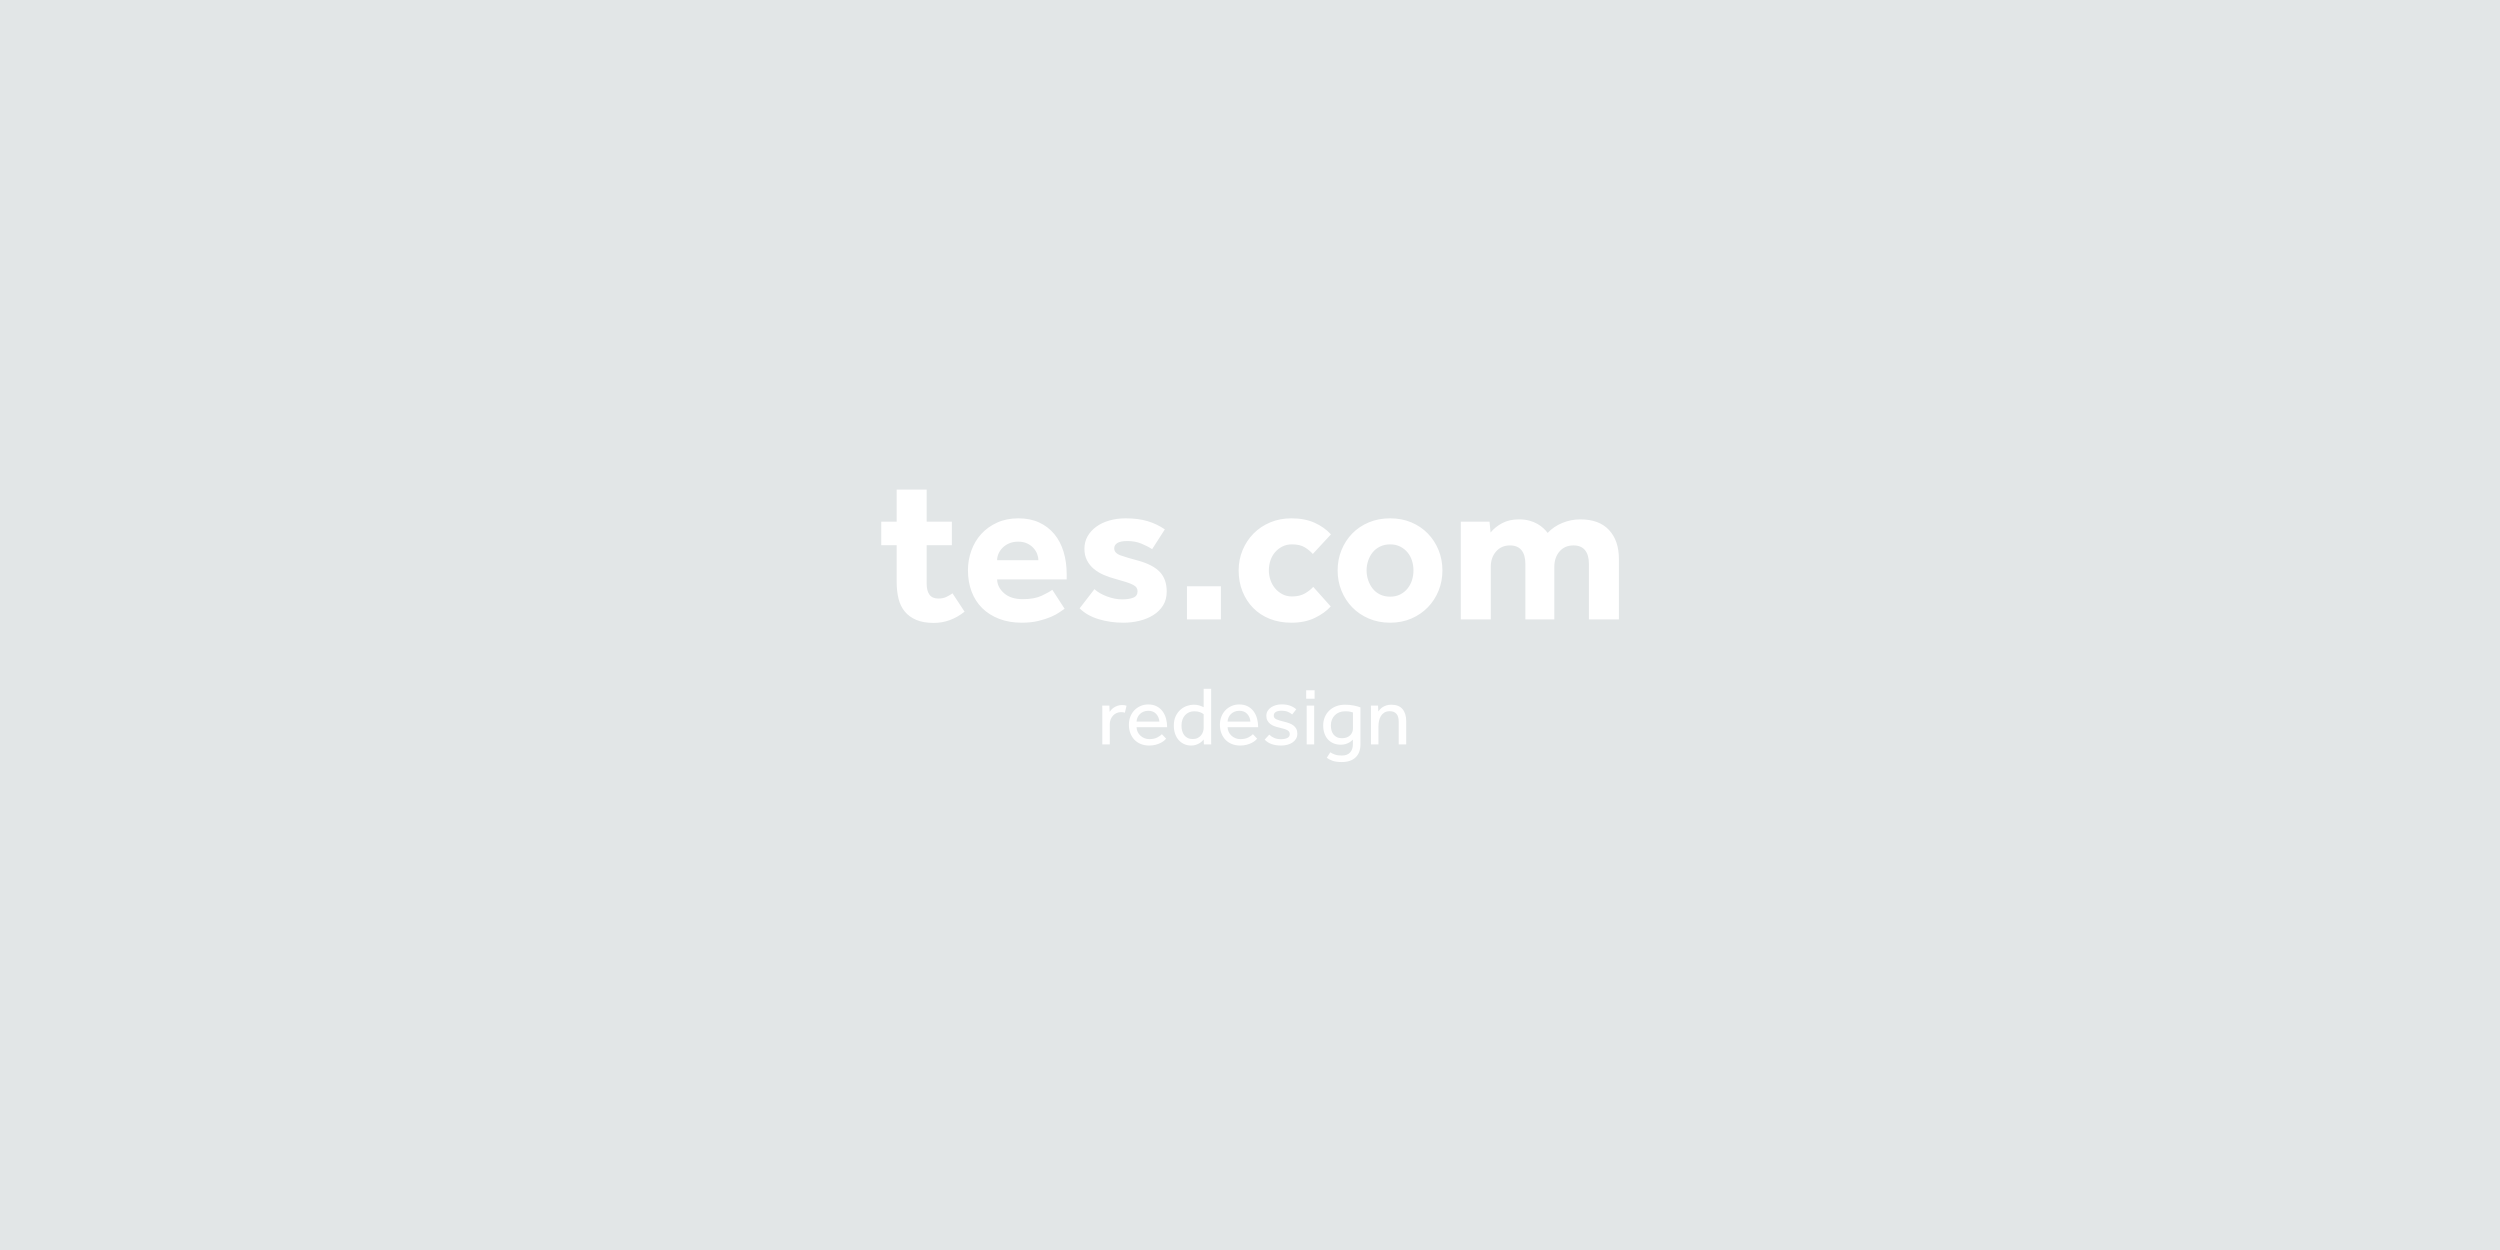
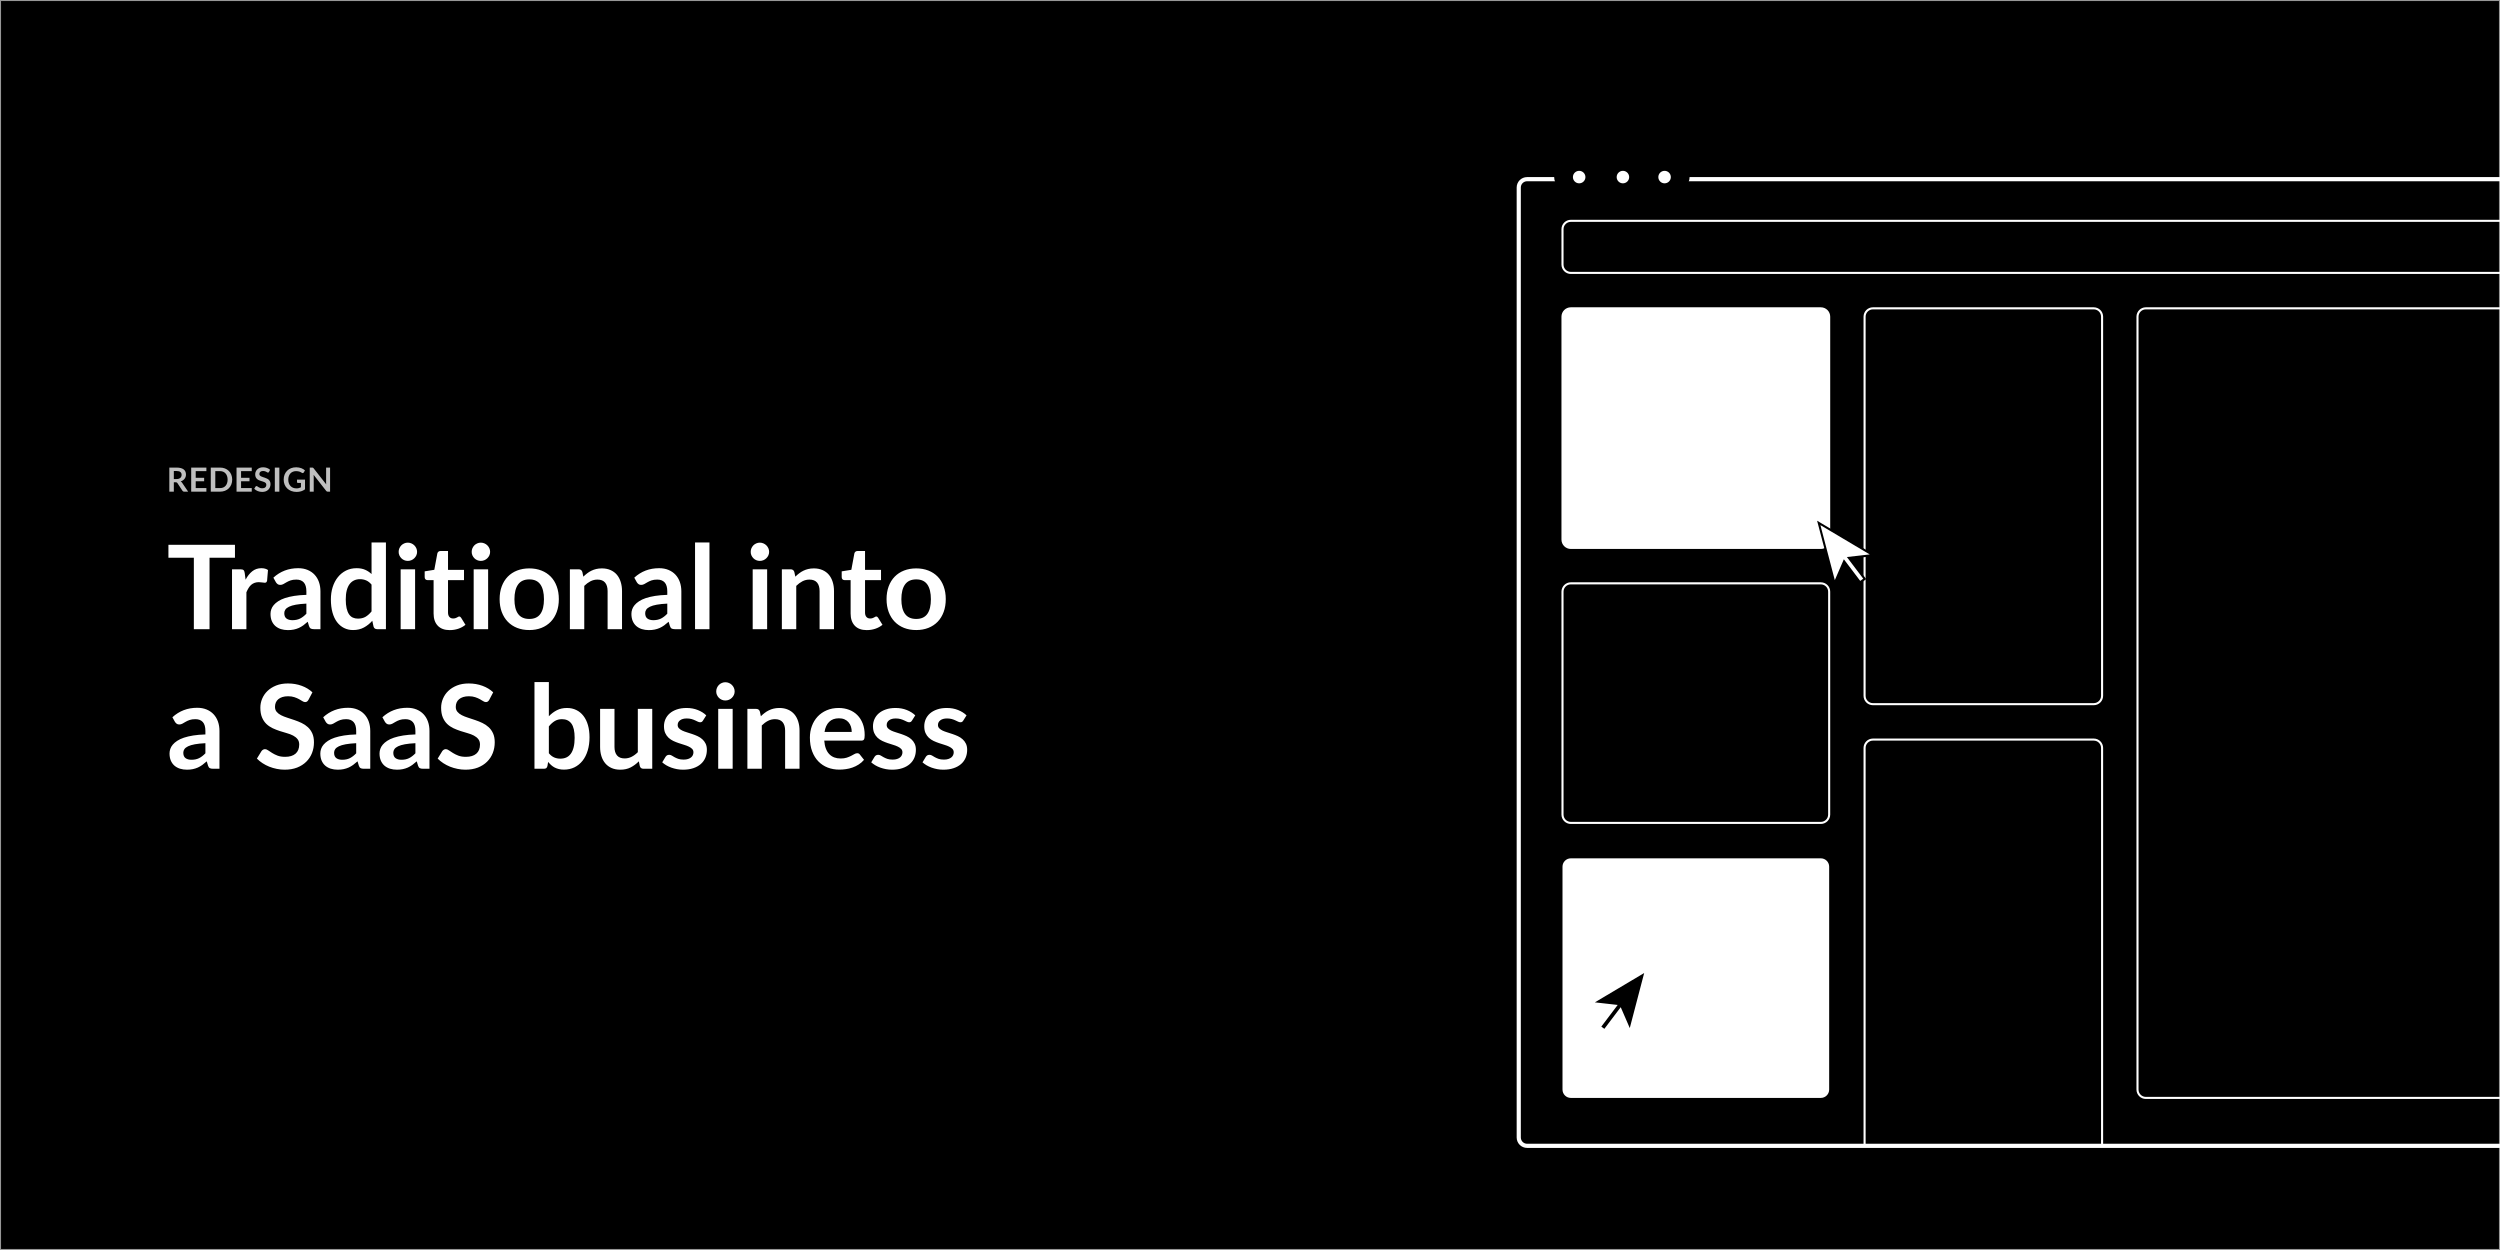
<svg xmlns="http://www.w3.org/2000/svg" width="1200px" height="600px" viewBox="0 0 1200 600" version="1.1">
-   <defs>
-     <filter x="0.0%" y="0.0%" width="100.0%" height="100.0%" filterUnits="objectBoundingBox" id="filter-1">
-       <feGaussianBlur stdDeviation="0" in="SourceGraphic" />
-     </filter>
-   </defs>
  <g id="redesign_hero" stroke="none" stroke-width="1" fill="none" fill-rule="evenodd">
-     <rect fill="#E2E6E7" x="0" y="0" width="1200" height="600" />
-     <path d="M448.2,299 C453.533,299 458.467,297.2 463,293.6 L457.2,284.8 C456.267,285.467 455.267,286.05 454.2,286.55 C453.133,287.05 451.867,287.3 450.4,287.3 C448.467,287.3 447.05,286.683 446.15,285.45 C445.25,284.217 444.8,282.467 444.8,280.2 L444.8,261.7 L456.9,261.7 L456.9,250.4 L444.8,250.4 L444.8,235 L430.4,235 L430.4,250.4 L423,250.4 L423,261.7 L430.4,261.7 L430.4,279.4 C430.4,282.333 430.7,285 431.3,287.4 C431.9,289.8 432.9,291.85 434.3,293.55 C435.7,295.25 437.533,296.583 439.8,297.55 C442.067,298.517 444.867,299 448.2,299 Z M490.413,298.9 C493.413,298.9 496.079,298.617 498.413,298.05 C500.746,297.483 502.762,296.833 504.462,296.1 C506.163,295.367 507.546,294.617 508.613,293.85 C509.679,293.083 510.479,292.533 511.012,292.2 L505.113,283.1 C504.046,283.9 502.346,284.85 500.012,285.95 C497.679,287.05 494.646,287.6 490.913,287.6 C487.113,287.6 484.129,286.65 481.962,284.75 C479.796,282.85 478.679,280.633 478.613,278.1 L512.013,278.1 L512.013,275.7 C512.013,271.767 511.512,268.15 510.512,264.85 C509.512,261.55 508.029,258.717 506.062,256.35 C504.096,253.983 501.679,252.133 498.812,250.8 C495.946,249.467 492.613,248.8 488.812,248.8 C485.012,248.8 481.613,249.483 478.613,250.85 C475.613,252.217 473.079,254.033 471.012,256.3 C468.946,258.567 467.363,261.217 466.262,264.25 C465.163,267.283 464.613,270.433 464.613,273.7 C464.613,277.433 465.196,280.85 466.363,283.95 C467.529,287.05 469.229,289.7 471.462,291.9 C473.696,294.1 476.413,295.817 479.613,297.05 C482.812,298.283 486.413,298.9 490.413,298.9 Z M478.613,268.9 C478.613,267.9 478.829,266.883 479.262,265.85 C479.696,264.817 480.329,263.867 481.163,263 C481.996,262.133 483.046,261.417 484.312,260.85 C485.579,260.283 487.046,260 488.712,260 C490.379,260 491.812,260.283 493.012,260.85 C494.212,261.417 495.212,262.133 496.012,263 C496.812,263.867 497.413,264.817 497.812,265.85 C498.212,266.883 498.413,267.9 498.413,268.9 L478.613,268.9 Z M539.225,298.9 C541.825,298.9 544.375,298.6 546.875,298 C549.375,297.4 551.608,296.483 553.575,295.25 C555.542,294.017 557.108,292.467 558.275,290.6 C559.442,288.733 560.025,286.5 560.025,283.9 C560.025,280.033 558.942,276.933 556.775,274.6 C554.608,272.267 551.125,270.433 546.325,269.1 C542.792,268.167 539.992,267.333 537.925,266.6 C535.858,265.867 534.825,264.733 534.825,263.2 C534.825,262.133 535.325,261.283 536.325,260.65 C537.325,260.017 538.925,259.7 541.125,259.7 C543.592,259.7 545.808,260.1 547.775,260.9 C549.742,261.7 551.492,262.6 553.025,263.6 L559.125,254.1 C556.592,252.367 553.825,251.05 550.825,250.15 C547.825,249.25 544.325,248.8 540.325,248.8 C537.525,248.8 534.908,249.15 532.475,249.85 C530.042,250.55 527.942,251.55 526.175,252.85 C524.408,254.15 523.025,255.683 522.025,257.45 C521.025,259.217 520.525,261.2 520.525,263.4 C520.525,265.533 520.942,267.4 521.775,269 C522.608,270.6 523.708,271.967 525.075,273.1 C526.442,274.233 528.008,275.183 529.775,275.95 C531.542,276.717 533.325,277.333 535.125,277.8 C537.325,278.4 539.142,278.933 540.575,279.4 C542.008,279.867 543.125,280.317 543.925,280.75 C544.725,281.183 545.275,281.65 545.575,282.15 C545.875,282.65 546.025,283.2 546.025,283.8 C546.025,285.333 545.325,286.367 543.925,286.9 C542.525,287.433 540.758,287.7 538.625,287.7 C536.292,287.7 533.875,287.233 531.375,286.3 C528.875,285.367 526.858,284.2 525.325,282.8 L518.225,292 C520.558,294.333 523.592,296.067 527.325,297.2 C531.058,298.333 535.025,298.9 539.225,298.9 Z M586.038,297.3 L586.038,281.4 L569.737,281.4 L569.737,297.3 L586.038,297.3 Z M619.85,298.9 C624.183,298.9 627.933,298.133 631.1,296.6 C634.267,295.067 636.817,293.233 638.75,291.1 L630.35,281.7 C629.35,282.833 628.017,283.883 626.35,284.85 C624.683,285.817 622.617,286.3 620.15,286.3 C618.417,286.3 616.867,285.933 615.5,285.2 C614.133,284.467 612.967,283.517 612,282.35 C611.033,281.183 610.3,279.85 609.8,278.35 C609.3,276.85 609.05,275.333 609.05,273.8 C609.05,272.133 609.3,270.55 609.8,269.05 C610.3,267.55 611.033,266.233 612,265.1 C612.967,263.967 614.133,263.05 615.5,262.35 C616.867,261.65 618.417,261.3 620.15,261.3 C622.683,261.3 624.717,261.767 626.25,262.7 C627.783,263.633 629.083,264.7 630.15,265.9 L638.85,256.5 C636.717,254.167 634.083,252.3 630.95,250.9 C627.817,249.5 624.117,248.8 619.85,248.8 C616.183,248.8 612.8,249.45 609.7,250.75 C606.6,252.05 603.933,253.833 601.7,256.1 C599.467,258.367 597.717,261.017 596.45,264.05 C595.183,267.083 594.55,270.333 594.55,273.8 C594.55,277.467 595.167,280.833 596.4,283.9 C597.633,286.967 599.35,289.617 601.55,291.85 C603.75,294.083 606.4,295.817 609.5,297.05 C612.6,298.283 616.05,298.9 619.85,298.9 Z M667.263,298.9 C670.996,298.9 674.396,298.233 677.462,296.9 C680.529,295.567 683.163,293.767 685.362,291.5 C687.562,289.233 689.279,286.583 690.513,283.55 C691.746,280.517 692.362,277.267 692.362,273.8 C692.362,270.333 691.746,267.083 690.513,264.05 C689.279,261.017 687.562,258.367 685.362,256.1 C683.163,253.833 680.529,252.05 677.462,250.75 C674.396,249.45 670.996,248.8 667.263,248.8 C663.529,248.8 660.112,249.45 657.013,250.75 C653.913,252.05 651.263,253.833 649.062,256.1 C646.862,258.367 645.146,261.017 643.913,264.05 C642.679,267.083 642.062,270.333 642.062,273.8 C642.062,277.267 642.679,280.517 643.913,283.55 C645.146,286.583 646.862,289.233 649.062,291.5 C651.263,293.767 653.913,295.567 657.013,296.9 C660.112,298.233 663.529,298.9 667.263,298.9 Z M667.263,286.4 C665.462,286.4 663.846,286.05 662.413,285.35 C660.979,284.65 659.796,283.7 658.862,282.5 C657.929,281.3 657.212,279.95 656.712,278.45 C656.212,276.95 655.962,275.4 655.962,273.8 C655.962,272.2 656.212,270.65 656.712,269.15 C657.212,267.65 657.929,266.317 658.862,265.15 C659.796,263.983 660.979,263.05 662.413,262.35 C663.846,261.65 665.462,261.3 667.263,261.3 C669.062,261.3 670.663,261.65 672.062,262.35 C673.462,263.05 674.646,263.983 675.612,265.15 C676.579,266.317 677.296,267.65 677.763,269.15 C678.229,270.65 678.462,272.2 678.462,273.8 C678.462,275.4 678.229,276.95 677.763,278.45 C677.296,279.95 676.579,281.3 675.612,282.5 C674.646,283.7 673.462,284.65 672.062,285.35 C670.663,286.05 669.062,286.4 667.263,286.4 Z M715.575,297.3 L715.575,272.1 C715.575,269.1 716.425,266.633 718.125,264.7 C719.825,262.767 722.042,261.8 724.775,261.8 C727.242,261.8 729.092,262.567 730.325,264.1 C731.558,265.633 732.175,267.8 732.175,270.6 L732.175,297.3 L746.075,297.3 L746.075,272.1 C746.075,269.1 746.908,266.633 748.575,264.7 C750.242,262.767 752.475,261.8 755.275,261.8 C757.742,261.8 759.592,262.567 760.825,264.1 C762.058,265.633 762.675,267.8 762.675,270.6 L762.675,297.3 L777.075,297.3 L777.075,268.3 C777.075,262.433 775.492,257.8 772.325,254.4 C769.158,251 764.575,249.3 758.575,249.3 C755.575,249.3 752.692,249.867 749.925,251 C747.158,252.133 744.808,253.733 742.875,255.8 C742.342,255.067 741.658,254.317 740.825,253.55 C739.992,252.783 739.025,252.083 737.925,251.45 C736.825,250.817 735.542,250.3 734.075,249.9 C732.608,249.5 730.942,249.3 729.075,249.3 C726.008,249.3 723.342,249.9 721.075,251.1 C718.808,252.3 716.942,253.8 715.475,255.6 L714.975,250.4 L701.175,250.4 L701.175,297.3 L715.575,297.3 Z M532.704,357.3 L532.704,347.5 C532.704,346.727 532.844,345.993 533.124,345.3 C533.404,344.607 533.784,344 534.264,343.48 C534.744,342.96 535.31,342.553 535.964,342.26 C536.617,341.967 537.33,341.82 538.104,341.82 C538.85,341.82 539.464,341.913 539.944,342.1 L540.744,338.74 C540.45,338.633 540.137,338.553 539.804,338.5 C539.47,338.447 539.104,338.42 538.704,338.42 C537.85,338.42 537.097,338.533 536.444,338.76 C535.79,338.987 535.217,339.26 534.724,339.58 C534.23,339.9 533.81,340.253 533.464,340.64 C533.117,341.027 532.837,341.38 532.624,341.7 L532.504,338.7 L529.064,338.7 C529.09,339.233 529.104,339.62 529.104,339.86 L529.104,357.3 L532.704,357.3 Z M551.589,357.86 C552.762,357.86 553.809,357.733 554.729,357.48 C555.649,357.227 556.449,356.927 557.129,356.58 C557.809,356.233 558.362,355.873 558.789,355.5 C559.215,355.127 559.535,354.82 559.749,354.58 L557.709,352.42 C557.255,352.927 556.522,353.447 555.509,353.98 C554.495,354.513 553.202,354.78 551.629,354.78 C550.829,354.78 550.069,354.633 549.349,354.34 C548.629,354.047 547.989,353.647 547.429,353.14 C546.869,352.633 546.422,352.033 546.089,351.34 C545.755,350.647 545.575,349.887 545.549,349.06 L560.229,349.06 C560.229,347.647 560.055,346.287 559.709,344.98 C559.362,343.673 558.822,342.513 558.089,341.5 C557.355,340.487 556.415,339.673 555.269,339.06 C554.122,338.447 552.749,338.14 551.149,338.14 C549.789,338.14 548.542,338.393 547.409,338.9 C546.275,339.407 545.295,340.093 544.469,340.96 C543.642,341.827 543.002,342.853 542.549,344.04 C542.095,345.227 541.869,346.5 541.869,347.86 C541.869,349.353 542.102,350.713 542.569,351.94 C543.035,353.167 543.695,354.22 544.549,355.1 C545.402,355.98 546.429,356.66 547.629,357.14 C548.829,357.62 550.149,357.86 551.589,357.86 Z M545.549,346.38 C545.575,345.713 545.722,345.067 545.989,344.44 C546.255,343.813 546.629,343.26 547.109,342.78 C547.589,342.3 548.169,341.913 548.849,341.62 C549.529,341.327 550.295,341.18 551.149,341.18 C552.802,341.18 554.082,341.687 554.989,342.7 C555.895,343.713 556.402,344.94 556.509,346.38 L545.549,346.38 Z M571.714,357.86 C572.62,357.86 573.414,357.74 574.094,357.5 C574.774,357.26 575.367,356.98 575.874,356.66 C576.38,356.34 576.787,356.013 577.094,355.68 C577.4,355.347 577.62,355.1 577.754,354.94 L577.874,357.3 L581.394,357.3 C581.367,356.927 581.354,356.547 581.354,356.16 L581.354,330.62 L577.754,330.62 L577.754,339.46 C577.007,339.087 576.267,338.793 575.534,338.58 C574.8,338.367 573.927,338.26 572.914,338.26 C571.927,338.26 570.88,338.447 569.774,338.82 C568.667,339.193 567.64,339.787 566.694,340.6 C565.747,341.413 564.967,342.453 564.354,343.72 C563.74,344.987 563.434,346.5 563.434,348.26 C563.434,349.727 563.64,351.053 564.054,352.24 C564.467,353.427 565.047,354.433 565.794,355.26 C566.54,356.087 567.42,356.727 568.434,357.18 C569.447,357.633 570.54,357.86 571.714,357.86 Z M572.514,354.74 C571.58,354.74 570.774,354.573 570.094,354.24 C569.414,353.907 568.854,353.447 568.414,352.86 C567.974,352.273 567.647,351.587 567.434,350.8 C567.22,350.013 567.114,349.18 567.114,348.3 C567.114,347.233 567.267,346.273 567.574,345.42 C567.88,344.567 568.307,343.847 568.854,343.26 C569.4,342.673 570.04,342.22 570.774,341.9 C571.507,341.58 572.314,341.42 573.194,341.42 C574.26,341.42 575.167,341.553 575.914,341.82 C576.66,342.087 577.274,342.42 577.754,342.82 L577.754,349.46 C577.754,349.993 577.654,350.573 577.454,351.2 C577.254,351.827 576.947,352.4 576.534,352.92 C576.12,353.44 575.58,353.873 574.914,354.22 C574.247,354.567 573.447,354.74 572.514,354.74 Z M595.279,357.86 C596.452,357.86 597.499,357.733 598.419,357.48 C599.339,357.227 600.139,356.927 600.819,356.58 C601.499,356.233 602.052,355.873 602.479,355.5 C602.905,355.127 603.225,354.82 603.439,354.58 L601.399,352.42 C600.945,352.927 600.212,353.447 599.199,353.98 C598.185,354.513 596.892,354.78 595.319,354.78 C594.519,354.78 593.759,354.633 593.039,354.34 C592.319,354.047 591.679,353.647 591.119,353.14 C590.559,352.633 590.112,352.033 589.779,351.34 C589.445,350.647 589.265,349.887 589.239,349.06 L603.919,349.06 C603.919,347.647 603.745,346.287 603.399,344.98 C603.052,343.673 602.512,342.513 601.779,341.5 C601.045,340.487 600.105,339.673 598.959,339.06 C597.812,338.447 596.439,338.14 594.839,338.14 C593.479,338.14 592.232,338.393 591.099,338.9 C589.965,339.407 588.985,340.093 588.159,340.96 C587.332,341.827 586.692,342.853 586.239,344.04 C585.785,345.227 585.559,346.5 585.559,347.86 C585.559,349.353 585.792,350.713 586.259,351.94 C586.725,353.167 587.385,354.22 588.239,355.1 C589.092,355.98 590.119,356.66 591.319,357.14 C592.519,357.62 593.839,357.86 595.279,357.86 Z M589.239,346.38 C589.265,345.713 589.412,345.067 589.679,344.44 C589.945,343.813 590.319,343.26 590.799,342.78 C591.279,342.3 591.859,341.913 592.539,341.62 C593.219,341.327 593.985,341.18 594.839,341.18 C596.492,341.18 597.772,341.687 598.679,342.7 C599.585,343.713 600.092,344.94 600.199,346.38 L589.239,346.38 Z M614.964,357.86 C615.977,357.86 616.95,357.74 617.884,357.5 C618.817,357.26 619.644,356.9 620.364,356.42 C621.084,355.94 621.657,355.347 622.084,354.64 C622.51,353.933 622.724,353.113 622.724,352.18 C622.724,351.273 622.557,350.5 622.224,349.86 C621.89,349.22 621.437,348.68 620.864,348.24 C620.29,347.8 619.624,347.44 618.864,347.16 C618.104,346.88 617.284,346.633 616.404,346.42 C614.91,346.073 613.704,345.707 612.784,345.32 C611.864,344.933 611.404,344.34 611.404,343.54 C611.404,342.687 611.75,342.073 612.444,341.7 C613.137,341.327 614.057,341.14 615.204,341.14 C616.324,341.14 617.304,341.313 618.144,341.66 C618.984,342.007 619.684,342.433 620.244,342.94 L622.204,340.46 C621.35,339.713 620.357,339.133 619.224,338.72 C618.09,338.307 616.737,338.1 615.164,338.1 C614.23,338.1 613.33,338.22 612.464,338.46 C611.597,338.7 610.817,339.053 610.124,339.52 C609.43,339.987 608.877,340.56 608.464,341.24 C608.05,341.92 607.844,342.713 607.844,343.62 C607.844,344.5 608.017,345.253 608.364,345.88 C608.71,346.507 609.164,347.04 609.724,347.48 C610.284,347.92 610.917,348.273 611.624,348.54 C612.33,348.807 613.044,349.02 613.764,349.18 C614.777,349.42 615.624,349.64 616.304,349.84 C616.984,350.04 617.53,350.26 617.944,350.5 C618.357,350.74 618.65,351.013 618.824,351.32 C618.997,351.627 619.084,351.993 619.084,352.42 C619.084,353.247 618.684,353.853 617.884,354.24 C617.084,354.627 616.084,354.82 614.884,354.82 C613.657,354.82 612.577,354.62 611.644,354.22 C610.71,353.82 609.91,353.287 609.244,352.62 L607.044,355.02 C608.804,356.913 611.444,357.86 614.964,357.86 Z M631.009,335.38 L631.009,331.34 L626.969,331.34 L626.969,335.38 L631.009,335.38 Z M630.809,357.3 L630.809,338.7 L627.209,338.7 L627.209,357.3 L630.809,357.3 Z M644.094,365.78 C646.92,365.78 649.114,365.04 650.674,363.56 C652.234,362.08 653.014,359.993 653.014,357.3 L653.014,339.54 C652.214,339.22 651.16,338.927 649.854,338.66 C648.547,338.393 647.134,338.26 645.614,338.26 C644.04,338.26 642.614,338.507 641.334,339 C640.054,339.493 638.954,340.187 638.034,341.08 C637.114,341.973 636.4,343.027 635.894,344.24 C635.387,345.453 635.134,346.78 635.134,348.22 C635.134,349.553 635.32,350.787 635.694,351.92 C636.067,353.053 636.614,354.027 637.334,354.84 C638.054,355.653 638.94,356.293 639.994,356.76 C641.047,357.227 642.254,357.46 643.614,357.46 C644.44,357.46 645.174,357.36 645.814,357.16 C646.454,356.96 647.007,356.733 647.474,356.48 C647.94,356.227 648.327,355.96 648.634,355.68 C648.94,355.4 649.187,355.18 649.374,355.02 L649.374,357.3 C649.374,358.9 648.934,360.193 648.054,361.18 C647.174,362.167 645.84,362.66 644.054,362.66 C642.774,362.66 641.687,362.507 640.794,362.2 C639.9,361.893 639.147,361.527 638.534,361.1 L636.854,363.74 C637.547,364.273 638.454,364.747 639.574,365.16 C640.694,365.573 642.2,365.78 644.094,365.78 Z M644.174,354.34 C643.214,354.34 642.4,354.18 641.734,353.86 C641.067,353.54 640.514,353.1 640.074,352.54 C639.634,351.98 639.314,351.327 639.114,350.58 C638.914,349.833 638.814,349.033 638.814,348.18 C638.814,347.193 638.98,346.287 639.314,345.46 C639.647,344.633 640.114,343.92 640.714,343.32 C641.314,342.72 642.027,342.253 642.854,341.92 C643.68,341.587 644.6,341.42 645.614,341.42 C646.76,341.42 647.62,341.493 648.194,341.64 C648.767,341.787 649.174,341.9 649.414,341.98 L649.414,349.7 C649.414,350.287 649.307,350.853 649.094,351.4 C648.88,351.947 648.56,352.44 648.134,352.88 C647.707,353.32 647.16,353.673 646.494,353.94 C645.827,354.207 645.054,354.34 644.174,354.34 Z M661.659,357.3 L661.659,348.66 C661.659,347.753 661.752,346.867 661.939,346 C662.125,345.133 662.425,344.36 662.839,343.68 C663.252,343 663.805,342.447 664.499,342.02 C665.192,341.593 666.059,341.38 667.099,341.38 C668.459,341.38 669.512,341.787 670.259,342.6 C671.005,343.413 671.379,344.687 671.379,346.42 L671.379,357.3 L674.979,357.3 L674.979,346.14 C674.979,343.713 674.392,341.793 673.219,340.38 C672.045,338.967 670.245,338.26 667.819,338.26 C666.965,338.26 666.199,338.367 665.519,338.58 C664.839,338.793 664.245,339.06 663.739,339.38 C663.232,339.7 662.805,340.053 662.459,340.44 C662.112,340.827 661.819,341.18 661.579,341.5 L661.459,338.7 L658.019,338.7 C658.045,339.233 658.059,339.627 658.059,339.88 L658.059,357.3 L661.659,357.3 Z" id="tes.comredesign" fill="#FFFFFF" fill-rule="nonzero" filter="url(#filter-1)" />
+     <rect id="Rectangle" stroke="#979797" fill="#000000" x="0" y="0" width="1200" height="600" />
+     <text id="Traditional-into-a-S" font-family="Lato-Bold, Lato" font-size="56" font-weight="bold" fill="#FFFFFF">
+       <tspan x="80" y="302">Traditional into </tspan>
+       <tspan x="80" y="369">a SaaS business</tspan>
+     </text>
+     <text id="REDESIGN" font-family="Lato-Bold, Lato" font-size="16" font-weight="bold" letter-spacing="0.2" fill="#BFBFBF">
+       <tspan x="80" y="236">REDESIGN</tspan>
+     </text>
+     <g id="Group-2" transform="translate(729, 79)">
+       <rect id="Rectangle" stroke="#FFFFFF" stroke-width="2" x="0" y="7" width="579" height="464" rx="4" />
+       <rect id="Rectangle" fill="#000000" x="17" y="0" width="65" height="12" rx="6" />
+       <circle id="Oval" stroke="#000000" stroke-width="6" fill="#FFFFFF" cx="29" cy="6" r="6" />
+       <circle id="Oval-Copy" stroke="#000000" stroke-width="6" fill="#FFFFFF" cx="50" cy="6" r="6" />
+       <circle id="Oval-Copy-4" stroke="#000000" stroke-width="6" fill="#FFFFFF" cx="70" cy="6" r="6" />
+       <rect id="Rectangle" stroke="#FFFFFF" x="297" y="69" width="333" height="379" rx="4" />
+       <rect id="Rectangle" stroke="#FFFFFF" fill="#FFFFFF" x="21" y="69" width="128" height="115" rx="4" />
+       <rect id="Rectangle-Copy" stroke="#FFFFFF" x="21" y="201" width="128" height="115" rx="4" />
+       <rect id="Rectangle-Copy-5" stroke="#FFFFFF" x="166" y="69" width="114" height="190" rx="4" />
+       <path d="M170,276 L276,276 C278.209,276 280,277.791 280,280 L280,471 L280,471 L166,471 L166,280 C166,277.791 167.791,276 170,276 Z" id="Rectangle-Copy-7" stroke="#FFFFFF" />
+       <rect id="Rectangle-Copy-4" fill="#FFFFFF" x="21" y="333" width="128" height="115" rx="4" />
+       <polygon id="Path" stroke="#000000" fill="#FFFFFF" fill-rule="nonzero" points="170 187.456 144 172 151.593 201 156.17 190.435 163.804 200.535 166.068 198.87 158.434 188.769" />
+       <polygon id="Path" stroke="#FFFFFF" fill="#000000" fill-rule="nonzero" points="35 402.456 61 387 53.407 416 48.83 405.435 41.196 415.535 38.932 413.87 46.566 403.769" />
+       <rect id="Rectangle" stroke="#FFFFFF" x="21" y="27" width="515" height="25" rx="4" />
+     </g>
  </g>
</svg>
